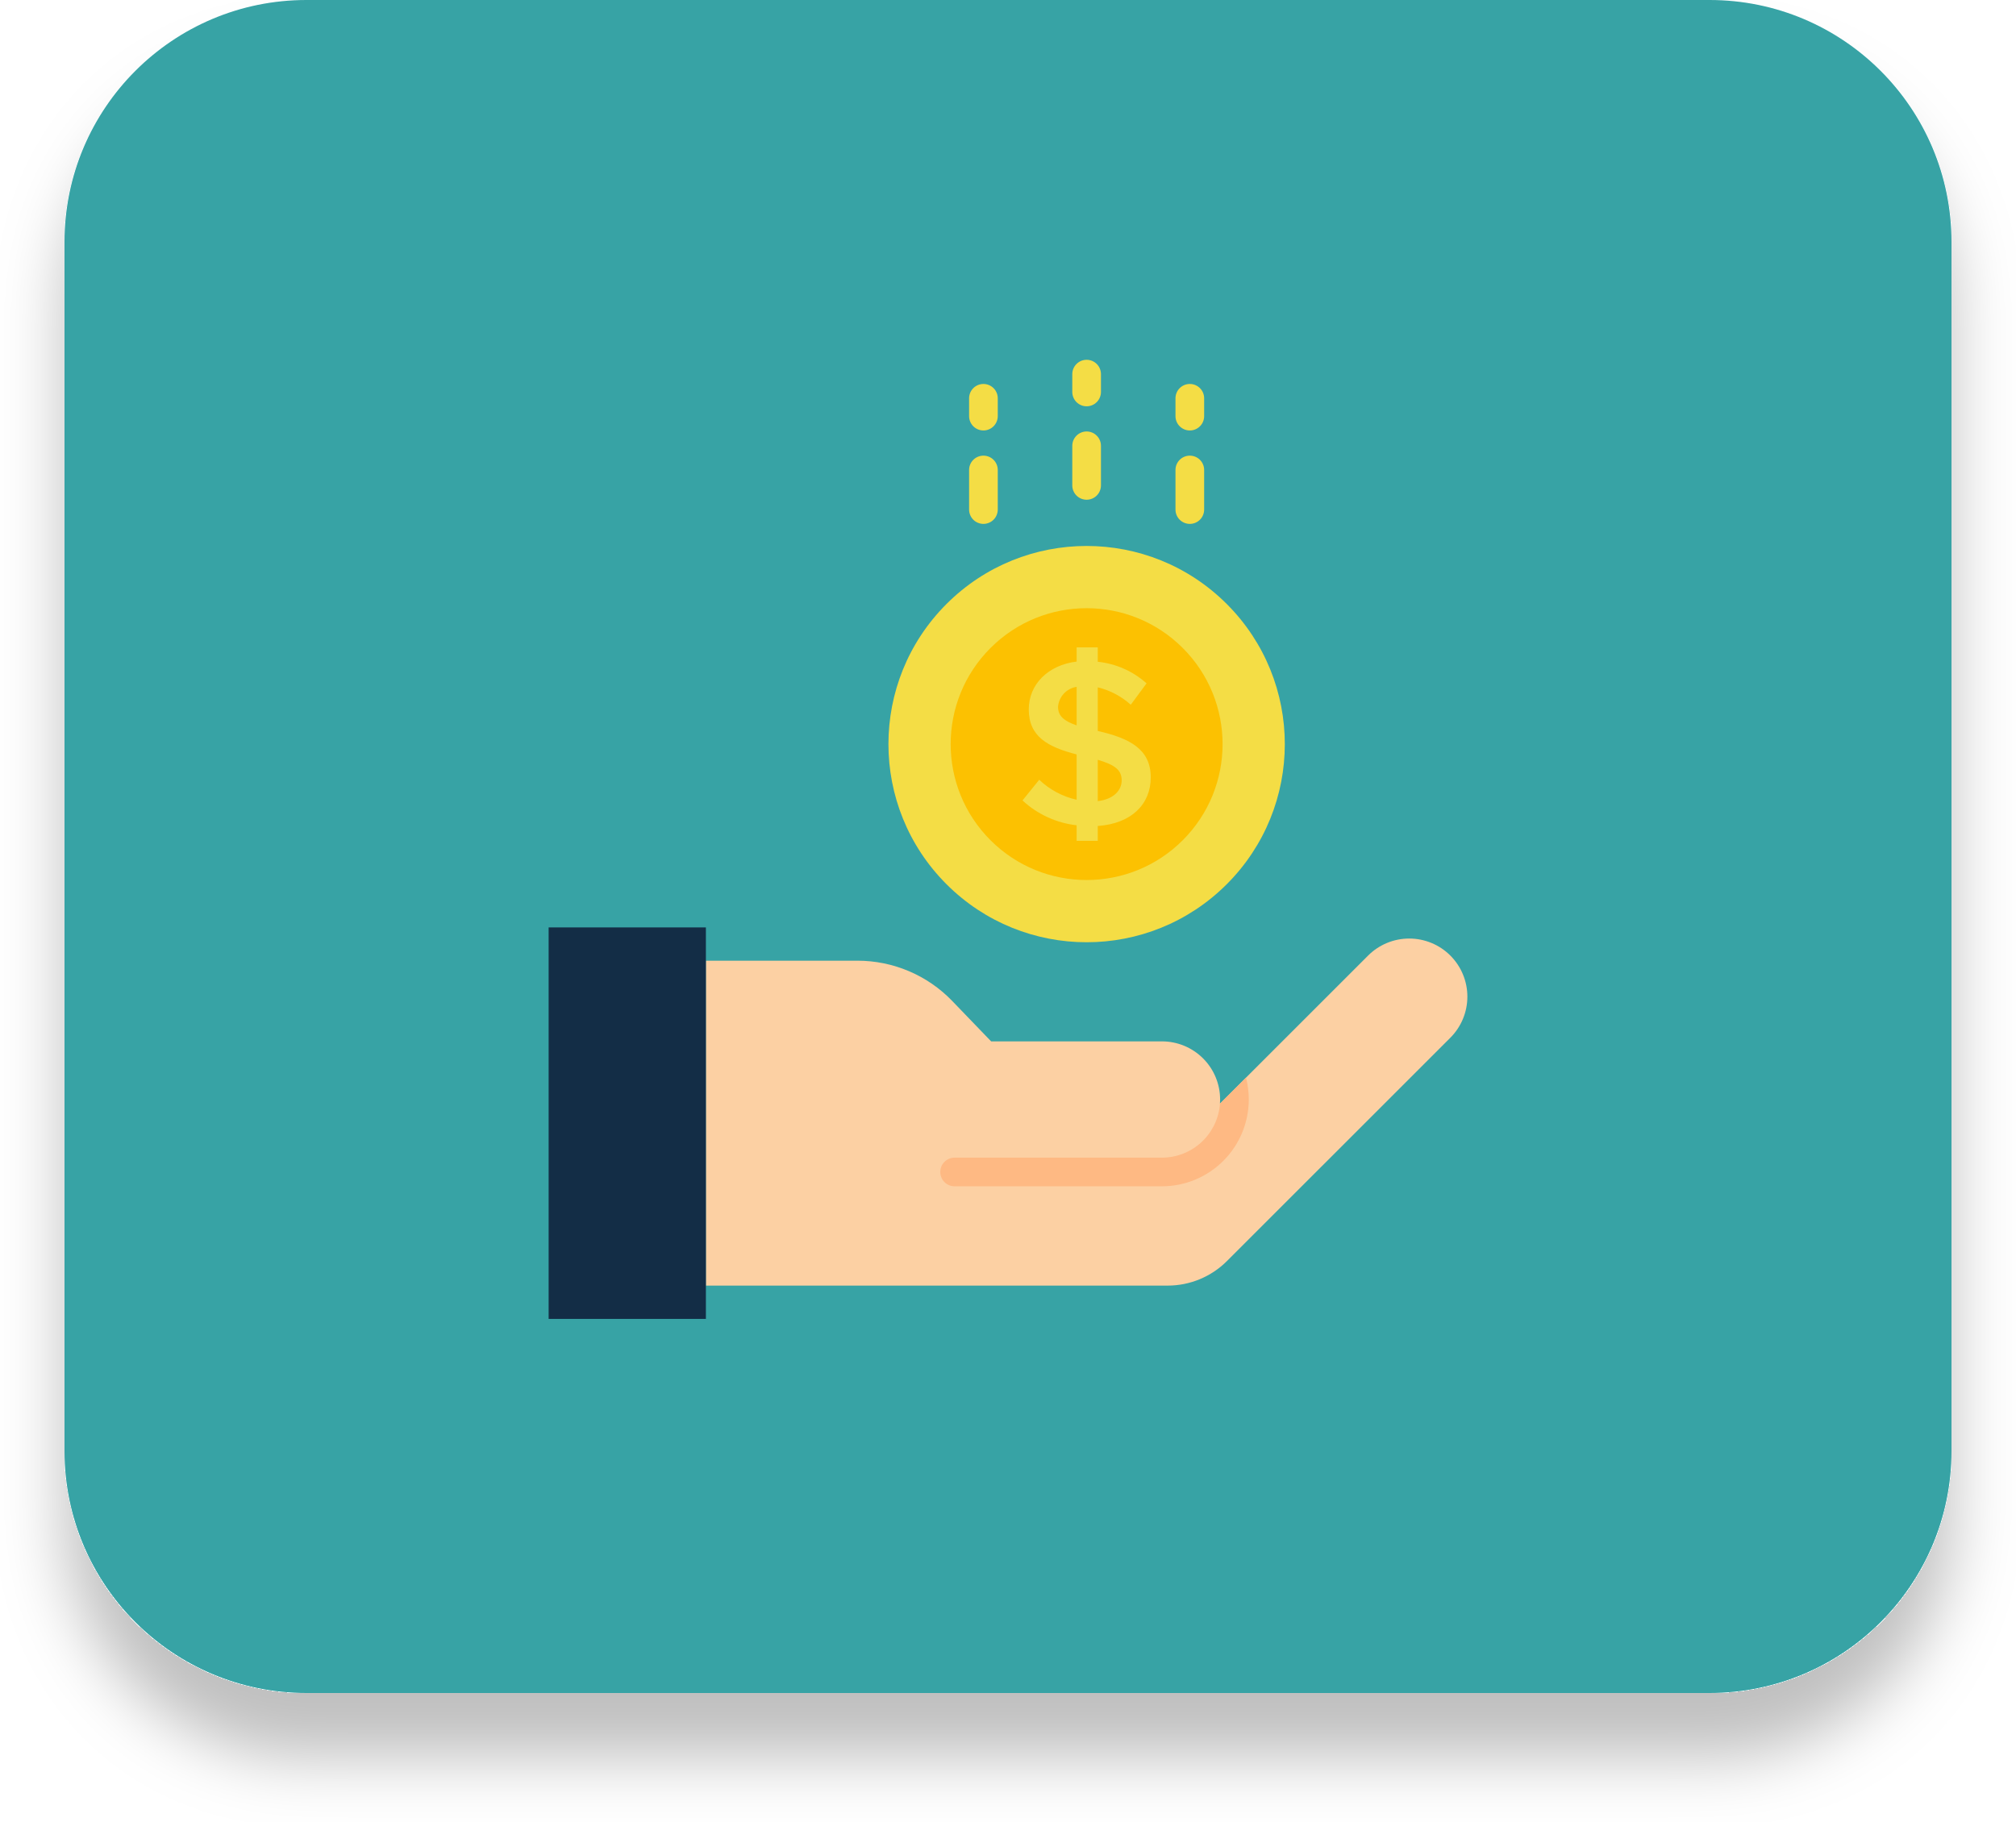
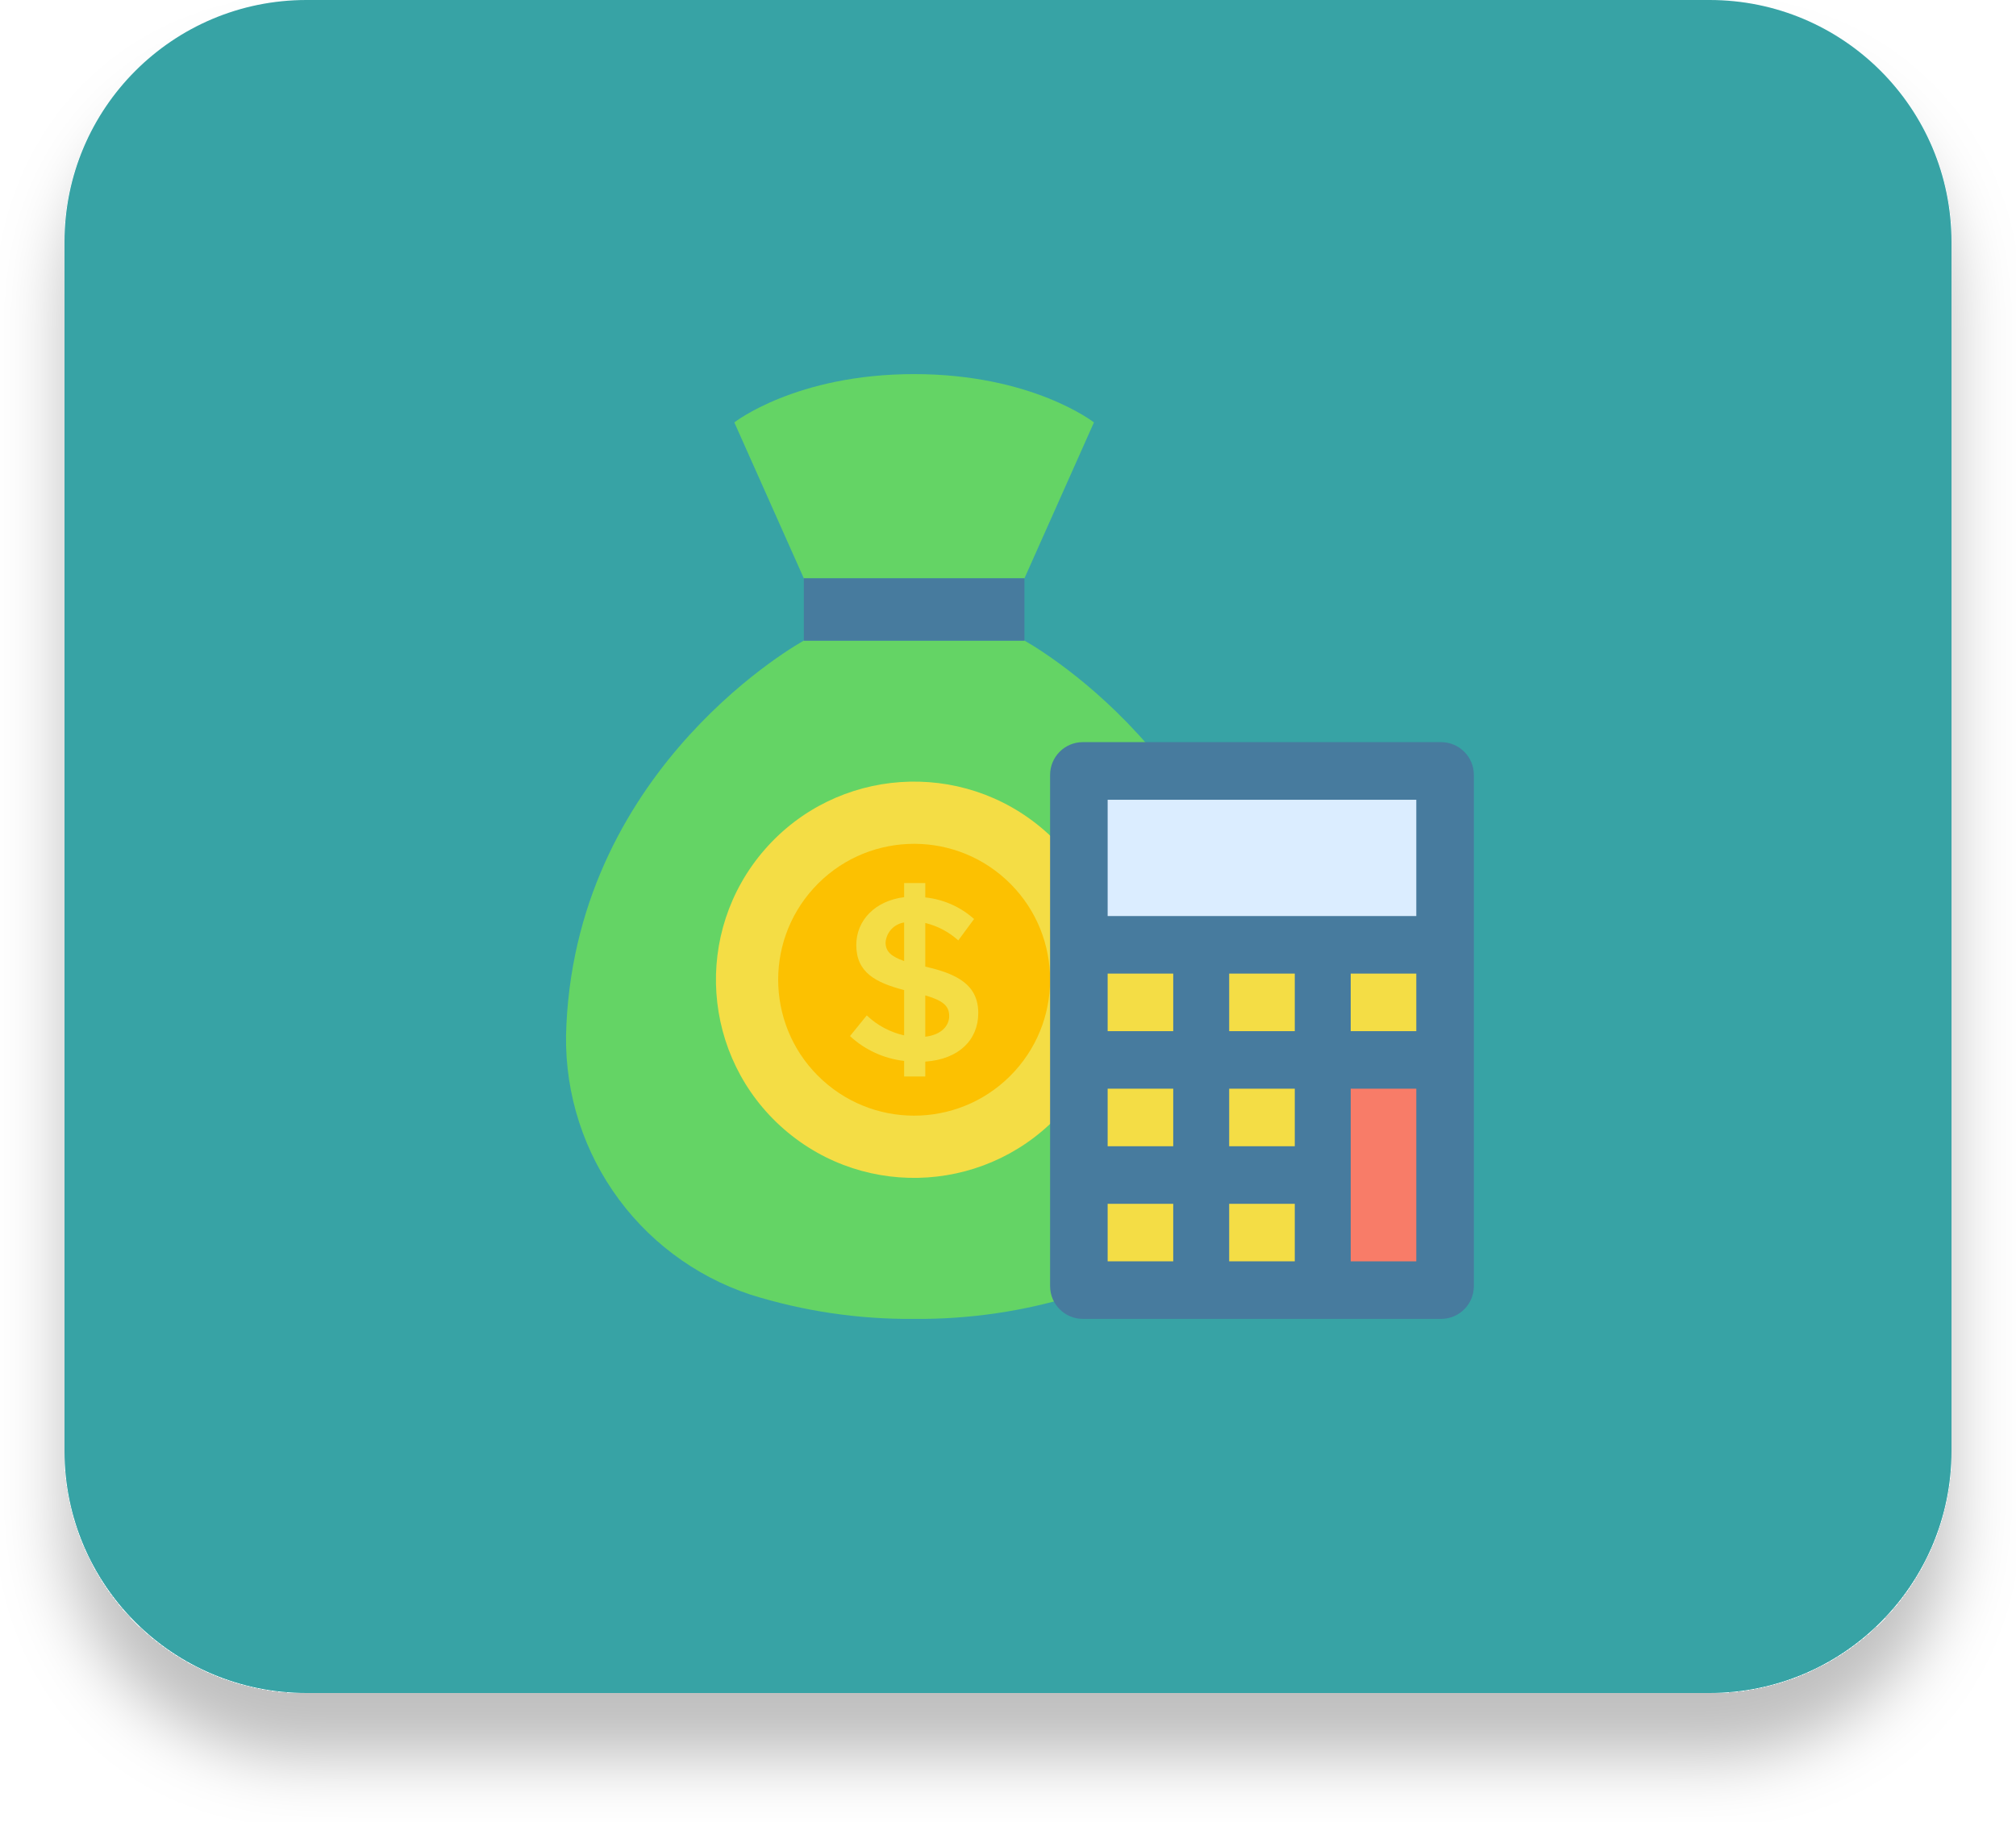
<svg xmlns="http://www.w3.org/2000/svg" width="125" height="113" viewBox="0 0 125 113" fill="none">
-   <g filter="url(#filter0_d_30_804)">
+   <g filter="url(#filter0_d_71_36)">
    <rect x="4" width="117" height="105" rx="15" fill="#37A3A5" />
-     <path d="M43.768 59.582H53.169C54.265 59.582 55.35 59.803 56.359 60.232C57.367 60.66 58.279 61.288 59.039 62.077L61.455 64.586H72.047C73.003 64.586 73.92 64.966 74.596 65.642C75.272 66.318 75.652 67.235 75.652 68.191C75.652 68.278 75.649 68.364 75.643 68.448L84.829 59.263C85.505 58.587 86.422 58.208 87.378 58.208C88.334 58.208 89.251 58.587 89.927 59.263C90.603 59.939 90.983 60.856 90.983 61.812C90.983 62.768 90.603 63.685 89.927 64.361L76.076 78.21C75.101 79.185 73.778 79.733 72.399 79.733H43.768V59.582Z" fill="#FCD0A3" />
-     <path d="M34.018 57.518H43.768V81.798H34.018V57.518Z" fill="#132D46" />
-     <path d="M76.064 54.839C80.863 50.04 80.863 42.259 76.064 37.46C71.265 32.661 63.485 32.661 58.686 37.46C53.887 42.259 53.887 50.04 58.686 54.839C63.485 59.638 71.265 59.638 76.064 54.839Z" fill="#F4DD45" />
-     <path d="M73.336 52.11C76.628 48.818 76.628 43.481 73.336 40.189C70.044 36.897 64.706 36.897 61.414 40.189C58.122 43.481 58.122 48.818 61.414 52.11C64.706 55.402 70.044 55.402 73.336 52.11Z" fill="#FCC101" />
-     <path d="M68.066 51.227V52.149H66.755V51.184C65.501 51.042 64.324 50.502 63.399 49.643L64.436 48.361C65.083 48.976 65.884 49.405 66.755 49.6V46.79C64.984 46.33 63.788 45.696 63.788 43.997C63.788 42.442 64.984 41.246 66.755 41.03V40.15H68.066V41.043C69.191 41.159 70.249 41.628 71.091 42.382L70.112 43.708C69.53 43.183 68.827 42.812 68.066 42.628V45.336C70.04 45.782 71.351 46.459 71.351 48.216C71.351 49.873 70.155 51.083 68.066 51.227V51.227ZM66.755 44.989V42.598C66.452 42.644 66.172 42.791 65.963 43.016C65.754 43.241 65.627 43.53 65.603 43.836C65.603 44.414 65.978 44.716 66.755 44.989ZM69.548 48.392C69.548 47.732 69.087 47.427 68.065 47.122V49.686C69.046 49.57 69.55 49.023 69.55 48.389L69.548 48.392ZM67.375 30.993C67.258 30.993 67.143 30.97 67.035 30.926C66.927 30.881 66.829 30.816 66.746 30.733C66.664 30.65 66.599 30.552 66.554 30.445C66.509 30.337 66.486 30.221 66.486 30.104V27.648C66.486 27.413 66.58 27.186 66.747 27.02C66.913 26.853 67.139 26.759 67.375 26.759C67.611 26.759 67.837 26.853 68.003 27.02C68.17 27.186 68.264 27.413 68.264 27.648V30.105C68.263 30.341 68.17 30.567 68.003 30.733C67.836 30.9 67.611 30.993 67.375 30.993V30.993ZM67.375 25.198C67.258 25.198 67.143 25.176 67.035 25.131C66.927 25.086 66.829 25.021 66.746 24.938C66.664 24.856 66.599 24.758 66.554 24.65C66.509 24.542 66.486 24.427 66.486 24.31V23.203C66.486 22.967 66.58 22.741 66.747 22.574C66.913 22.408 67.139 22.314 67.375 22.314C67.611 22.314 67.837 22.408 68.003 22.574C68.17 22.741 68.264 22.967 68.264 23.203V24.31C68.264 24.546 68.17 24.771 68.003 24.938C67.837 25.105 67.611 25.198 67.375 25.198ZM60.977 32.492C60.741 32.492 60.515 32.398 60.348 32.232C60.182 32.065 60.088 31.839 60.088 31.604V29.147C60.088 28.912 60.181 28.686 60.348 28.519C60.515 28.352 60.741 28.259 60.977 28.259C61.212 28.259 61.438 28.352 61.605 28.519C61.772 28.686 61.865 28.912 61.865 29.147V31.604C61.865 31.84 61.771 32.065 61.605 32.232C61.438 32.398 61.212 32.492 60.977 32.492V32.492ZM60.977 26.698C60.741 26.697 60.515 26.604 60.348 26.437C60.182 26.27 60.088 26.044 60.088 25.809V24.702C60.088 24.466 60.181 24.24 60.348 24.073C60.515 23.907 60.741 23.813 60.977 23.813C61.212 23.813 61.438 23.907 61.605 24.073C61.772 24.24 61.865 24.466 61.865 24.702V25.809C61.865 26.044 61.771 26.27 61.605 26.437C61.438 26.604 61.212 26.697 60.977 26.698V26.698ZM73.773 32.492C73.538 32.492 73.312 32.398 73.145 32.232C72.978 32.065 72.885 31.839 72.885 31.604V29.147C72.885 28.912 72.978 28.686 73.145 28.519C73.312 28.352 73.538 28.259 73.773 28.259C74.009 28.259 74.235 28.352 74.402 28.519C74.569 28.686 74.662 28.912 74.662 29.147V31.604C74.662 31.84 74.568 32.066 74.402 32.232C74.235 32.399 74.009 32.492 73.773 32.492V32.492ZM73.773 26.698C73.538 26.698 73.312 26.604 73.145 26.437C72.978 26.271 72.885 26.044 72.885 25.809V24.702C72.885 24.466 72.978 24.24 73.145 24.073C73.312 23.907 73.538 23.813 73.773 23.813C74.009 23.813 74.235 23.907 74.402 24.073C74.569 24.24 74.662 24.466 74.662 24.702V25.809C74.662 26.044 74.569 26.271 74.402 26.437C74.235 26.604 74.009 26.698 73.773 26.698V26.698Z" fill="#F4DD45" />
-     <path d="M75.642 68.445L77.257 66.836C77.371 67.279 77.429 67.734 77.43 68.191C77.428 69.618 76.86 70.987 75.851 71.996C74.842 73.005 73.474 73.573 72.047 73.574H59.189C58.953 73.574 58.727 73.481 58.561 73.314C58.394 73.147 58.3 72.921 58.3 72.686C58.3 72.45 58.394 72.224 58.561 72.057C58.727 71.891 58.953 71.797 59.189 71.797H72.047C72.959 71.796 73.837 71.45 74.504 70.828C75.171 70.206 75.578 69.355 75.643 68.445H75.642Z" fill="#FEB983" />
+     <path d="M63.519 39.73C63.519 39.73 77.475 47.35 78.24 63.549C78.438 67.203 77.43 70.821 75.37 73.846C73.31 76.871 70.313 79.135 66.84 80.289C63.553 81.32 60.125 81.829 56.68 81.797C53.235 81.829 49.807 81.32 46.52 80.289C43.047 79.135 40.05 76.871 37.99 73.846C35.93 70.821 34.921 67.203 35.12 63.549C35.885 47.35 49.841 39.73 49.841 39.73H63.519ZM63.519 35.87L67.829 26.198C67.829 26.198 64.012 23.202 56.68 23.202C49.348 23.202 45.531 26.198 45.531 26.198L49.841 35.87H63.519Z" fill="#64D465" />
+     <path d="M65.947 68.834C70.404 63.716 69.868 55.954 64.75 51.497C59.632 47.04 51.87 47.575 47.413 52.693C42.956 57.811 43.491 65.573 48.609 70.031C53.727 74.488 61.489 73.952 65.947 68.834Z" fill="#F4DD45" />
+     <path d="M62.911 66.441C66.046 62.999 65.799 57.668 62.357 54.532C58.916 51.397 53.584 51.644 50.449 55.086C47.313 58.527 47.561 63.859 51.002 66.994C54.444 70.13 59.775 69.882 62.911 66.441Z" fill="#FCC101" />
+     <path d="M49.841 35.87H63.519V39.73H49.841V35.87Z" fill="#477B9E" />
+     <path d="M89.352 46.027H67.142C66.02 46.027 65.11 46.938 65.11 48.06V79.764C65.11 80.887 66.02 81.797 67.142 81.797H89.352C90.475 81.797 91.385 80.887 91.385 79.764V48.06C91.385 46.938 90.475 46.027 89.352 46.027Z" fill="#477B9E" />
+     <path d="M68.679 49.601H87.816V56.813H68.679V49.601Z" fill="#DBEDFF" />
+     <path d="M76.214 60.382H80.281V63.952H76.214V60.382ZM83.75 60.382H87.816V63.952H83.75V60.382ZM68.679 60.382H72.745V63.952H68.679V60.382ZM76.214 67.521H80.281V71.09H76.214V67.521Z" fill="#F4DD45" />
+     <path d="M83.75 67.521H87.816V78.228H83.75V67.521Z" fill="#F87C68" />
+     <path d="M68.679 67.521H72.745V71.09H68.679V67.521ZM76.214 74.659H80.281V78.228H76.214V74.659ZM68.679 74.659H72.745V78.228H68.679V74.659ZM57.371 65.841V66.763H56.06V65.798C54.806 65.656 53.629 65.116 52.704 64.257L53.742 62.975C54.388 63.59 55.19 64.018 56.06 64.214V61.404C54.289 60.943 53.093 60.31 53.093 58.611C53.093 57.055 54.289 55.86 56.06 55.643V54.765H57.371V55.658C58.495 55.774 59.554 56.243 60.396 56.997L59.417 58.323C58.836 57.798 58.132 57.427 57.371 57.242V59.95C59.345 60.396 60.656 61.073 60.656 62.83C60.656 64.487 59.46 65.697 57.371 65.841ZM56.06 59.604V57.212C55.757 57.258 55.477 57.406 55.268 57.631C55.059 57.856 54.932 58.145 54.908 58.452C54.908 59.027 55.283 59.33 56.06 59.604ZM58.853 63.003C58.853 62.34 58.393 62.038 57.37 61.733V64.297C58.351 64.184 58.855 63.637 58.855 63.003H58.853Z" fill="#F4DD45" />
  </g>
  <defs>
-     <filter id="filter0_d_30_804" x="0" y="0" width="125" height="113" filterUnits="userSpaceOnUse" color-interpolation-filters="sRGB">
+     <filter id="filter0_d_71_36" x="0" y="0" width="125" height="113" filterUnits="userSpaceOnUse" color-interpolation-filters="sRGB">
      <feFlood flood-opacity="0" result="BackgroundImageFix" />
      <feColorMatrix in="SourceAlpha" type="matrix" values="0 0 0 0 0 0 0 0 0 0 0 0 0 0 0 0 0 0 127 0" result="hardAlpha" />
      <feOffset dy="4" />
      <feGaussianBlur stdDeviation="2" />
      <feComposite in2="hardAlpha" operator="out" />
      <feColorMatrix type="matrix" values="0 0 0 0 0 0 0 0 0 0 0 0 0 0 0 0 0 0 0.25 0" />
-       <feBlend mode="normal" in2="BackgroundImageFix" result="effect1_dropShadow_30_804" />
-       <feBlend mode="normal" in="SourceGraphic" in2="effect1_dropShadow_30_804" result="shape" />
+       <feBlend mode="normal" in2="BackgroundImageFix" result="effect1_dropShadow_71_36" />
+       <feBlend mode="normal" in="SourceGraphic" in2="effect1_dropShadow_71_36" result="shape" />
    </filter>
  </defs>
</svg>
